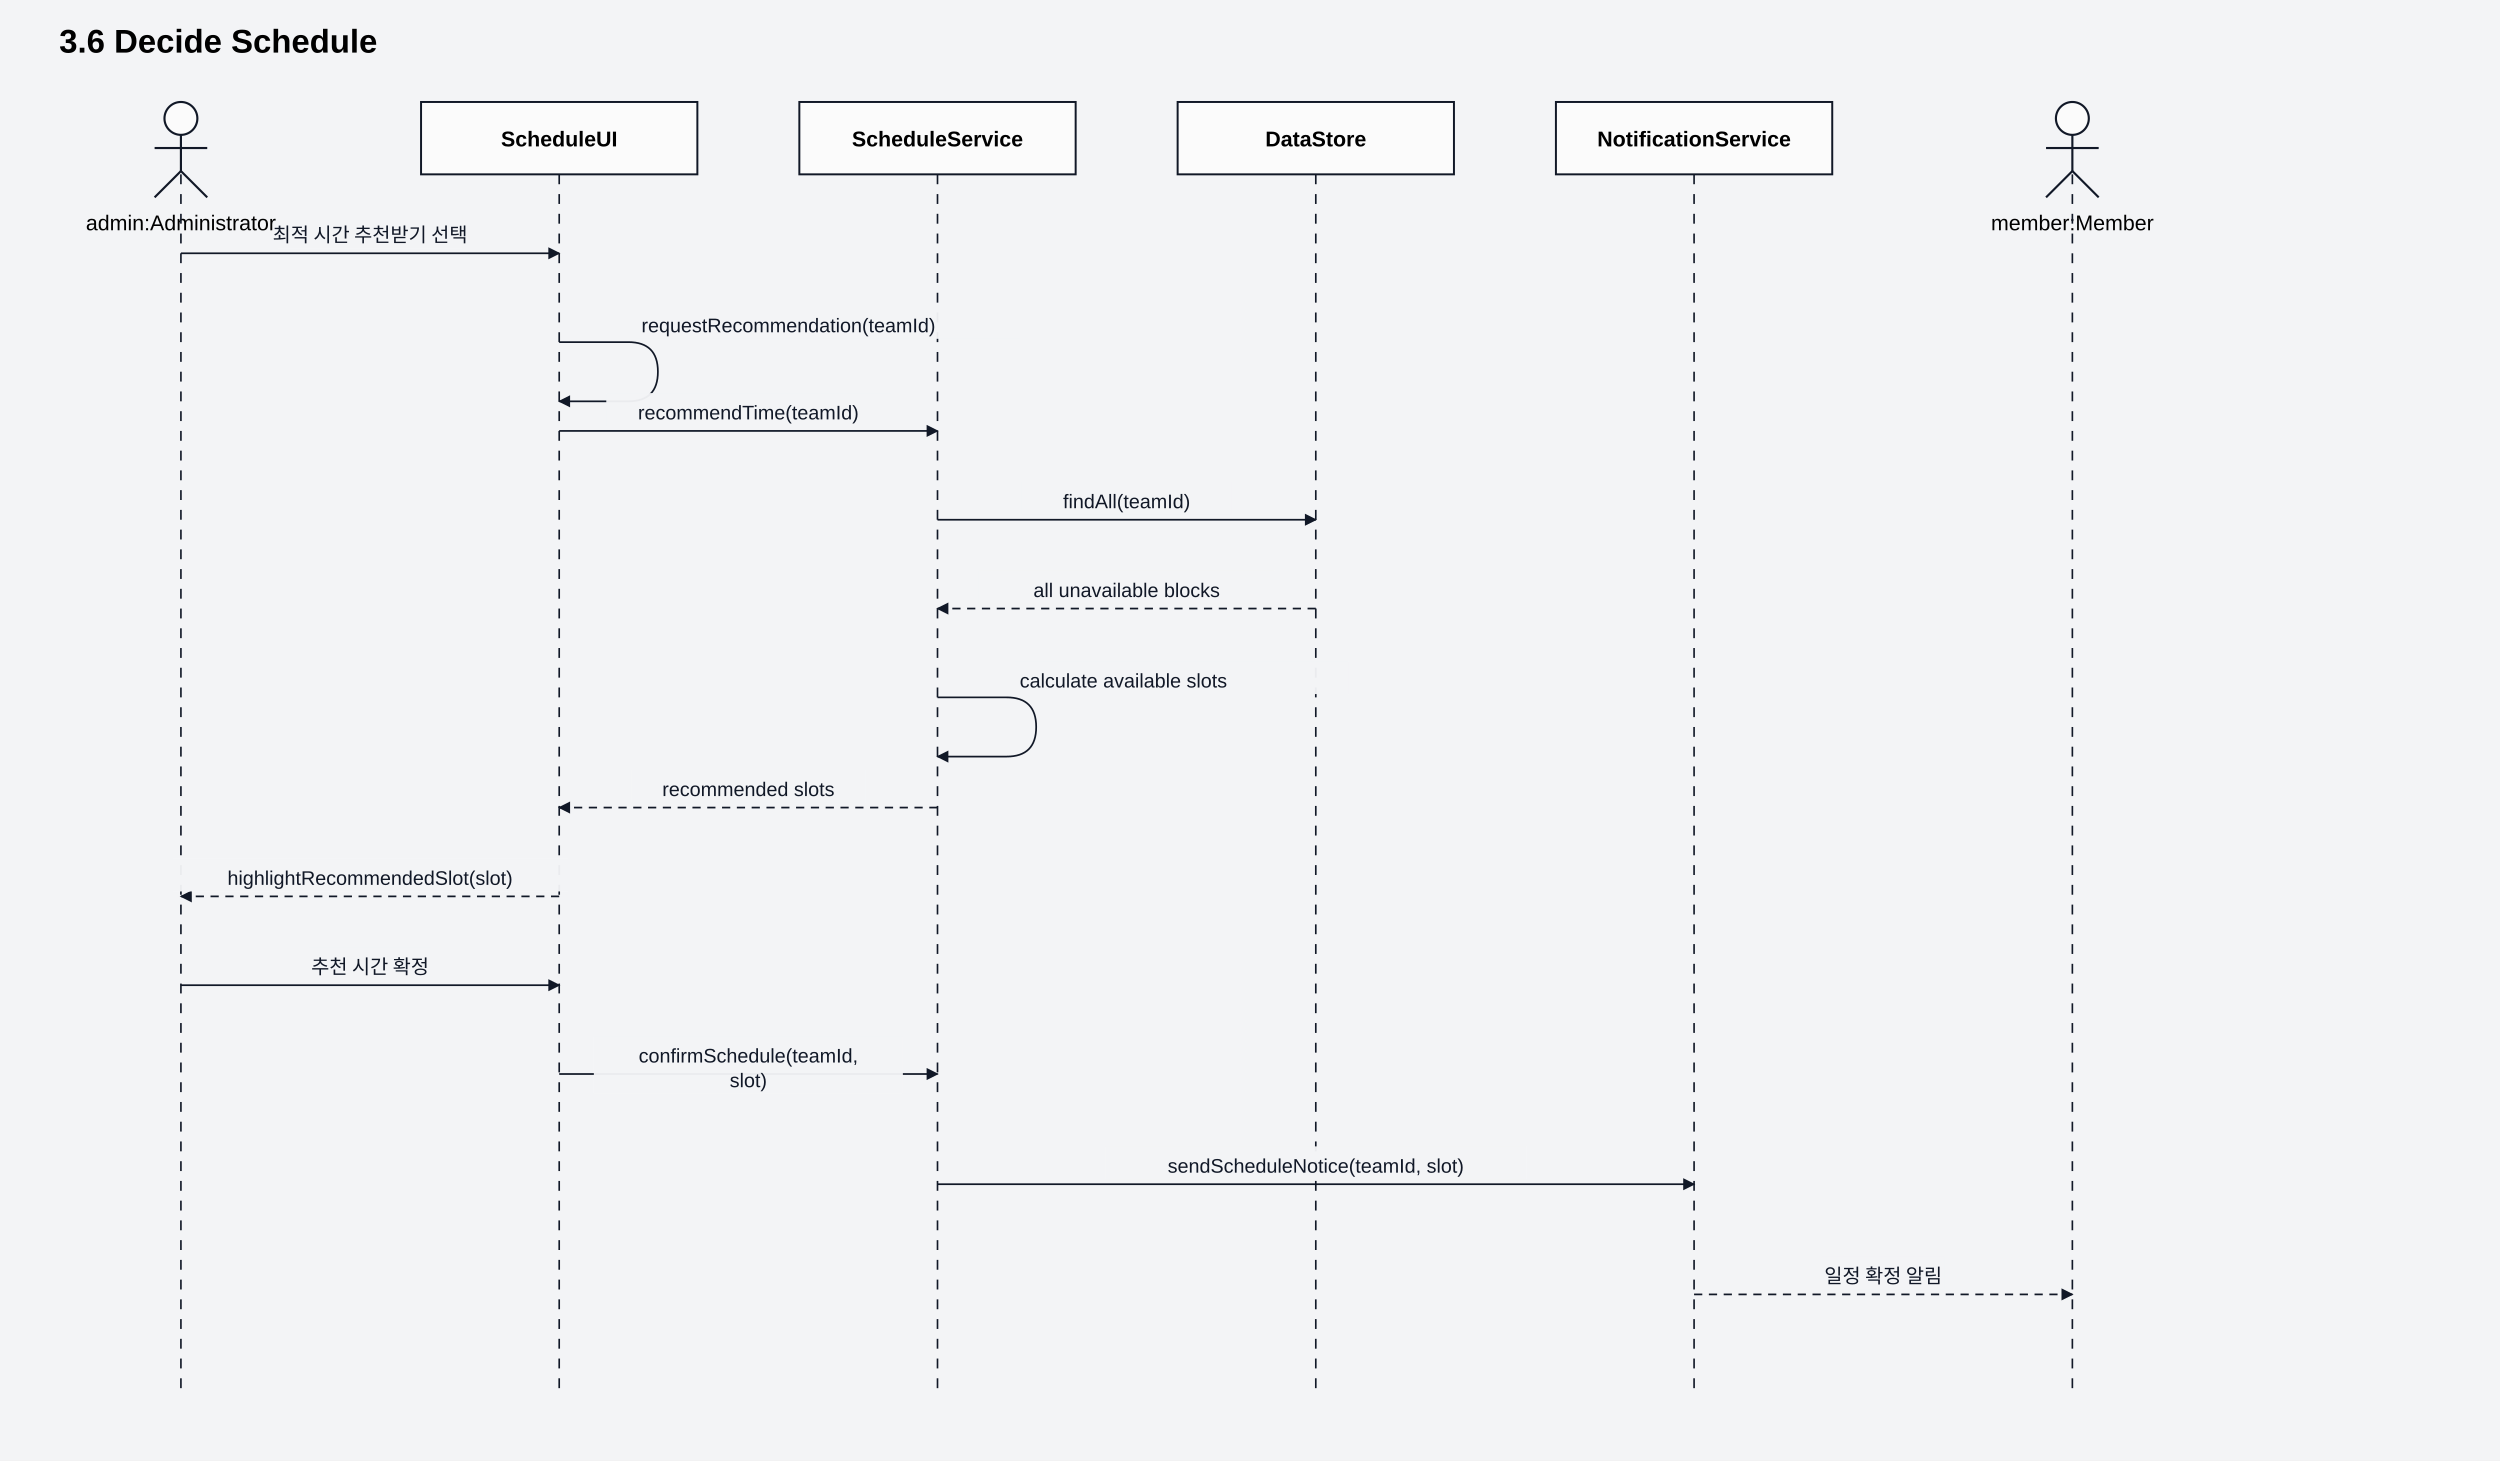
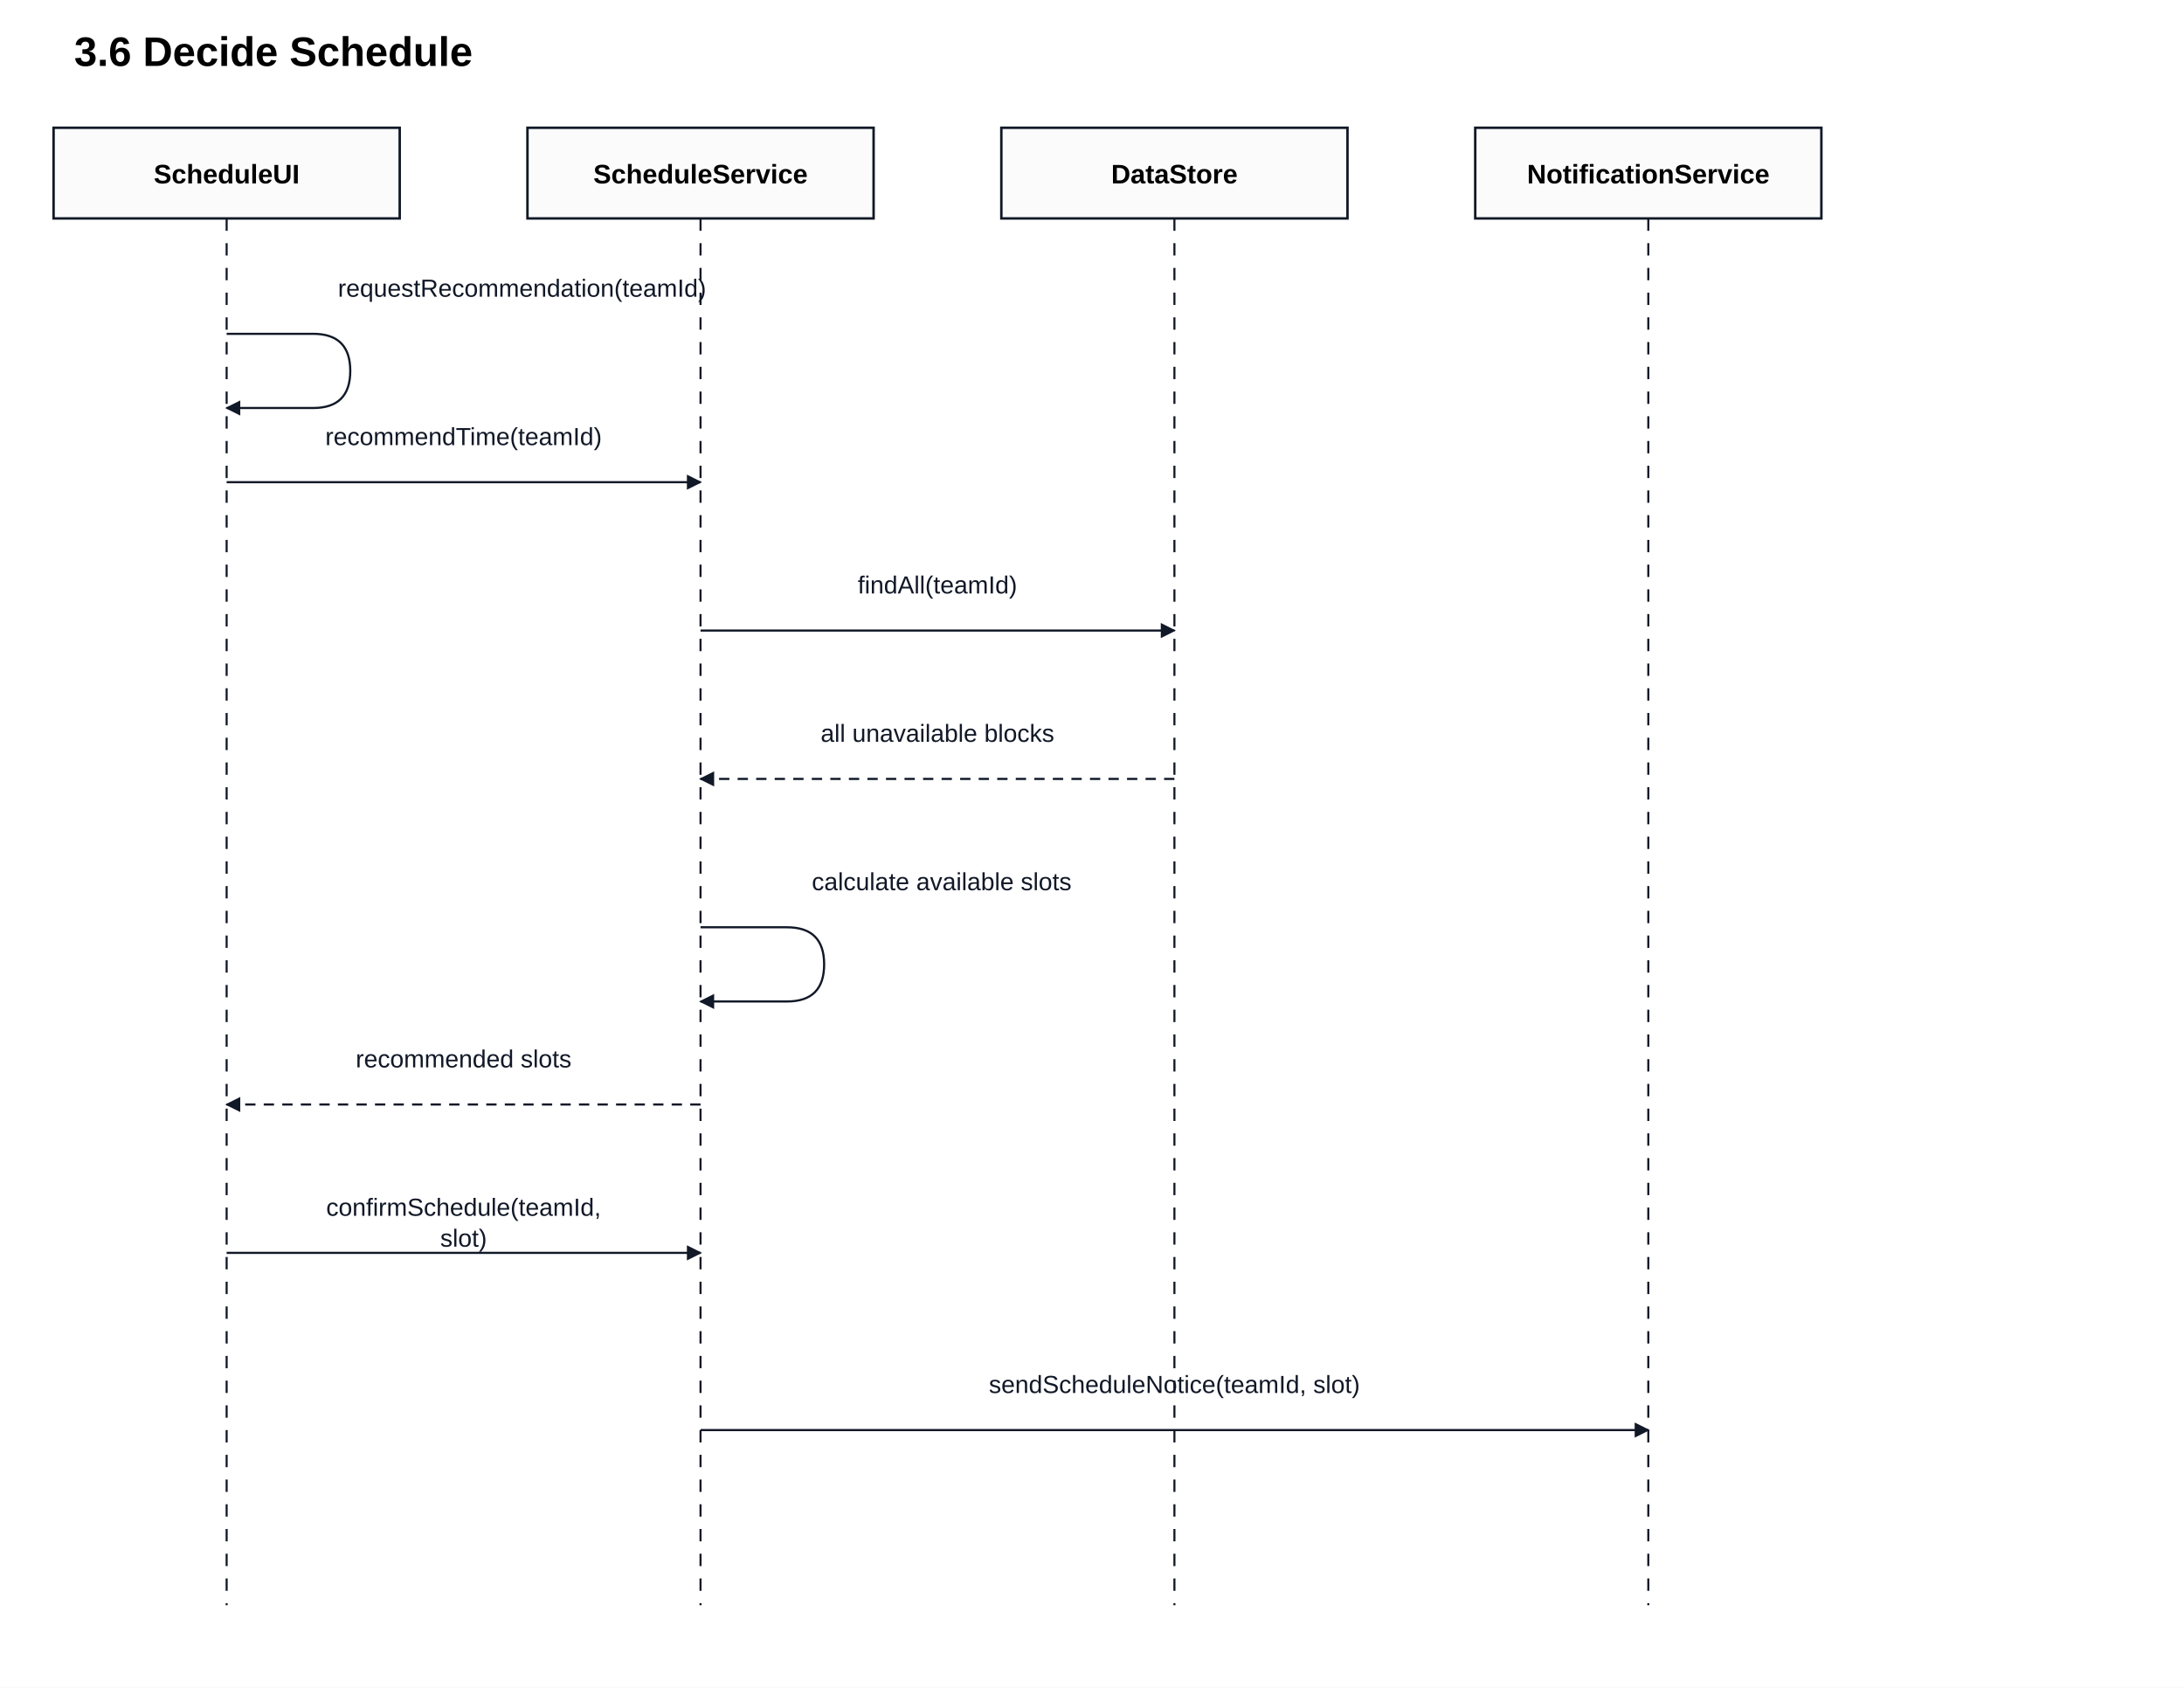
- <svg xmlns="http://www.w3.org/2000/svg" width="1520" height="888" viewBox="0 0 1520 888">
+ <svg xmlns="http://www.w3.org/2000/svg" width="1060" height="819" viewBox="0 0 1060 819">
  <defs>
    <marker id="arrow" viewBox="0 0 10 10" refX="9" refY="5" markerWidth="7" markerHeight="7" orient="auto">
      <path d="M0 0 L10 5 L0 10 z" fill="#111827" />
    </marker>
    <marker id="hollowArrow" viewBox="0 0 10 10" refX="9" refY="5" markerWidth="7" markerHeight="7" orient="auto">
      <path d="M0 0 L10 5 L0 10 z" fill="#fbfbfb" stroke="#111827" />
    </marker>
    <marker id="diamond" viewBox="0 0 16 10" refX="1" refY="5" markerWidth="11" markerHeight="9" orient="auto">
      <path d="M1 5 L8 1 L15 5 L8 9 z" fill="#111827" stroke="#111827" />
    </marker>
  </defs>
-   <rect width="100%" height="100%" fill="#f3f4f6" />
+   <rect width="100%" height="100%" fill="#ffffff" />
  <text x="36" y="32" font-family="Arial, sans-serif" font-size="20" font-weight="700">3.6 Decide Schedule</text>
-   <circle cx="110" cy="72" r="10" fill="#fbfbfb" stroke="#111827" stroke-width="1.3" />
-   <line x1="110" y1="82" x2="110" y2="104" stroke="#111827" stroke-width="1.3" />
-   <line x1="94" y1="90" x2="126" y2="90" stroke="#111827" stroke-width="1.3" />
-   <line x1="110" y1="104" x2="94" y2="120" stroke="#111827" stroke-width="1.3" />
-   <line x1="110" y1="104" x2="126" y2="120" stroke="#111827" stroke-width="1.3" />
-   <text x="110" y="140" text-anchor="middle" font-family="Arial, sans-serif" font-size="13">admin:Administrator</text>
-   <line x1="110" y1="106" x2="110" y2="848" stroke="#111827" stroke-width="1" stroke-dasharray="6 6" />
+   <rect x="26" y="62" width="168" height="44" fill="#fbfbfb" stroke="#111827" stroke-width="1.2" />
+   <text x="110" y="89" text-anchor="middle" font-family="Arial, sans-serif" font-size="13" font-weight="700">ScheduleUI</text>
+   <line x1="110" y1="106" x2="110" y2="779" stroke="#111827" stroke-width="1" stroke-dasharray="6 6" />
  <rect x="256" y="62" width="168" height="44" fill="#fbfbfb" stroke="#111827" stroke-width="1.2" />
-   <text x="340" y="89" text-anchor="middle" font-family="Arial, sans-serif" font-size="13" font-weight="700">ScheduleUI</text>
-   <line x1="340" y1="106" x2="340" y2="848" stroke="#111827" stroke-width="1" stroke-dasharray="6 6" />
+   <text x="340" y="89" text-anchor="middle" font-family="Arial, sans-serif" font-size="13" font-weight="700">ScheduleService</text>
+   <line x1="340" y1="106" x2="340" y2="779" stroke="#111827" stroke-width="1" stroke-dasharray="6 6" />
  <rect x="486" y="62" width="168" height="44" fill="#fbfbfb" stroke="#111827" stroke-width="1.2" />
-   <text x="570" y="89" text-anchor="middle" font-family="Arial, sans-serif" font-size="13" font-weight="700">ScheduleService</text>
-   <line x1="570" y1="106" x2="570" y2="848" stroke="#111827" stroke-width="1" stroke-dasharray="6 6" />
+   <text x="570" y="89" text-anchor="middle" font-family="Arial, sans-serif" font-size="13" font-weight="700">DataStore</text>
+   <line x1="570" y1="106" x2="570" y2="779" stroke="#111827" stroke-width="1" stroke-dasharray="6 6" />
  <rect x="716" y="62" width="168" height="44" fill="#fbfbfb" stroke="#111827" stroke-width="1.2" />
-   <text x="800" y="89" text-anchor="middle" font-family="Arial, sans-serif" font-size="13" font-weight="700">DataStore</text>
-   <line x1="800" y1="106" x2="800" y2="848" stroke="#111827" stroke-width="1" stroke-dasharray="6 6" />
-   <rect x="946" y="62" width="168" height="44" fill="#fbfbfb" stroke="#111827" stroke-width="1.2" />
-   <text x="1030" y="89" text-anchor="middle" font-family="Arial, sans-serif" font-size="13" font-weight="700">NotificationService</text>
-   <line x1="1030" y1="106" x2="1030" y2="848" stroke="#111827" stroke-width="1" stroke-dasharray="6 6" />
-   <circle cx="1260" cy="72" r="10" fill="#fbfbfb" stroke="#111827" stroke-width="1.3" />
-   <line x1="1260" y1="82" x2="1260" y2="104" stroke="#111827" stroke-width="1.3" />
-   <line x1="1244" y1="90" x2="1276" y2="90" stroke="#111827" stroke-width="1.3" />
-   <line x1="1260" y1="104" x2="1244" y2="120" stroke="#111827" stroke-width="1.3" />
-   <line x1="1260" y1="104" x2="1276" y2="120" stroke="#111827" stroke-width="1.3" />
-   <text x="1260" y="140" text-anchor="middle" font-family="Arial, sans-serif" font-size="13">member:Member</text>
-   <line x1="1260" y1="106" x2="1260" y2="848" stroke="#111827" stroke-width="1" stroke-dasharray="6 6" />
-   <line x1="110" y1="154" x2="340" y2="154" stroke="#111827" stroke-width="1.05" marker-end="url(#arrow)" />
-   <rect x="168.86" y="131" width="112.28" height="20" fill="#f3f4f6" opacity="0.96" />
-   <text x="225" y="147" text-anchor="middle" font-family="Arial, sans-serif" font-size="12" font-weight="400" fill="#111827">최적 시간 추천받기 선택</text>
-   <path d="M340 208 h42 q18 0 18 18 q0 18 -18 18 h-42" fill="none" stroke="#111827" stroke-width="1.05" marker-end="url(#arrow)" />
-   <rect x="387" y="186" width="233.24" height="20" fill="#f3f4f6" opacity="0.96" />
-   <text x="390" y="202" text-anchor="start" font-family="Arial, sans-serif" font-size="12" font-weight="400" fill="#111827">requestRecommendation(teamId)</text>
-   <line x1="340" y1="262" x2="570" y2="262" stroke="#111827" stroke-width="1.05" marker-end="url(#arrow)" />
-   <rect x="368.62" y="239" width="172.76" height="20" fill="#f3f4f6" opacity="0.96" />
-   <text x="455" y="255" text-anchor="middle" font-family="Arial, sans-serif" font-size="12" font-weight="400" fill="#111827">recommendTime(teamId)</text>
-   <line x1="570" y1="316" x2="800" y2="316" stroke="#111827" stroke-width="1.05" marker-end="url(#arrow)" />
-   <rect x="621.3" y="293" width="127.4" height="20" fill="#f3f4f6" opacity="0.96" />
-   <text x="685" y="309" text-anchor="middle" font-family="Arial, sans-serif" font-size="12" font-weight="400" fill="#111827">findAll(teamId)</text>
-   <line x1="800" y1="370" x2="570" y2="370" stroke="#111827" stroke-width="1.05" marker-end="url(#arrow)" stroke-dasharray="5 4" />
-   <rect x="594.84" y="347" width="180.32" height="20" fill="#f3f4f6" opacity="0.96" />
-   <text x="685" y="363" text-anchor="middle" font-family="Arial, sans-serif" font-size="12" font-weight="400" fill="#111827">all unavailable blocks</text>
-   <path d="M570 424 h42 q18 0 18 18 q0 18 -18 18 h-42" fill="none" stroke="#111827" stroke-width="1.05" marker-end="url(#arrow)" />
-   <rect x="617" y="402" width="203" height="20" fill="#f3f4f6" opacity="0.96" />
-   <text x="620" y="418" text-anchor="start" font-family="Arial, sans-serif" font-size="12" font-weight="400" fill="#111827">calculate available slots</text>
-   <line x1="570" y1="491" x2="340" y2="491" stroke="#111827" stroke-width="1.05" marker-end="url(#arrow)" stroke-dasharray="5 4" />
-   <rect x="383.74" y="468" width="142.52" height="20" fill="#f3f4f6" opacity="0.96" />
-   <text x="455" y="484" text-anchor="middle" font-family="Arial, sans-serif" font-size="12" font-weight="400" fill="#111827">recommended slots</text>
-   <line x1="340" y1="545" x2="110" y2="545" stroke="#111827" stroke-width="1.05" marker-end="url(#arrow)" stroke-dasharray="5 4" />
-   <rect x="104.6" y="522" width="240.8" height="20" fill="#f3f4f6" opacity="0.96" />
-   <text x="225" y="538" text-anchor="middle" font-family="Arial, sans-serif" font-size="12" font-weight="400" fill="#111827">highlightRecommendedSlot(slot)</text>
-   <line x1="110" y1="599" x2="340" y2="599" stroke="#111827" stroke-width="1.05" marker-end="url(#arrow)" />
-   <rect x="187.76" y="576" width="74.48" height="20" fill="#f3f4f6" opacity="0.96" />
-   <text x="225" y="592" text-anchor="middle" font-family="Arial, sans-serif" font-size="12" font-weight="400" fill="#111827">추천 시간 확정</text>
-   <line x1="340" y1="653" x2="570" y2="653" stroke="#111827" stroke-width="1.05" marker-end="url(#arrow)" />
-   <rect x="361.06" y="630" width="187.88" height="35" fill="#f3f4f6" opacity="0.96" />
-   <text x="455" y="646" text-anchor="middle" font-family="Arial, sans-serif" font-size="12" font-weight="400" fill="#111827">confirmSchedule(teamId,</text>
-   <text x="455" y="661" text-anchor="middle" font-family="Arial, sans-serif" font-size="12" font-weight="400" fill="#111827">slot)</text>
-   <line x1="570" y1="720" x2="1030" y2="720" stroke="#111827" stroke-width="1.05" marker-end="url(#arrow)" />
-   <rect x="672.04" y="697" width="255.92" height="20" fill="#f3f4f6" opacity="0.96" />
-   <text x="800" y="713" text-anchor="middle" font-family="Arial, sans-serif" font-size="12" font-weight="400" fill="#111827">sendScheduleNotice(teamId, slot)</text>
-   <line x1="1030" y1="787" x2="1260" y2="787" stroke="#111827" stroke-width="1.05" marker-end="url(#arrow)" stroke-dasharray="5 4" />
-   <rect x="1107.76" y="764" width="74.48" height="20" fill="#f3f4f6" opacity="0.96" />
-   <text x="1145" y="780" text-anchor="middle" font-family="Arial, sans-serif" font-size="12" font-weight="400" fill="#111827">일정 확정 알림</text>
+   <text x="800" y="89" text-anchor="middle" font-family="Arial, sans-serif" font-size="13" font-weight="700">NotificationService</text>
+   <line x1="800" y1="106" x2="800" y2="779" stroke="#111827" stroke-width="1" stroke-dasharray="6 6" />
+   <path d="M110 162 h42 q18 0 18 18 q0 18 -18 18 h-42" fill="none" stroke="#111827" stroke-width="1.05" marker-end="url(#arrow)" />
+   <text x="164" y="144" text-anchor="start" font-family="Arial, sans-serif" font-size="12" font-weight="400" fill="#111827">requestRecommendation(teamId)</text>
+   <line x1="110" y1="234" x2="340" y2="234" stroke="#111827" stroke-width="1.05" marker-end="url(#arrow)" />
+   <text x="225" y="216" text-anchor="middle" font-family="Arial, sans-serif" font-size="12" font-weight="400" fill="#111827">recommendTime(teamId)</text>
+   <line x1="340" y1="306" x2="570" y2="306" stroke="#111827" stroke-width="1.05" marker-end="url(#arrow)" />
+   <text x="455" y="288" text-anchor="middle" font-family="Arial, sans-serif" font-size="12" font-weight="400" fill="#111827">findAll(teamId)</text>
+   <line x1="570" y1="378" x2="340" y2="378" stroke="#111827" stroke-width="1.05" marker-end="url(#arrow)" stroke-dasharray="5 4" />
+   <text x="455" y="360" text-anchor="middle" font-family="Arial, sans-serif" font-size="12" font-weight="400" fill="#111827">all unavailable blocks</text>
+   <path d="M340 450 h42 q18 0 18 18 q0 18 -18 18 h-42" fill="none" stroke="#111827" stroke-width="1.05" marker-end="url(#arrow)" />
+   <text x="394" y="432" text-anchor="start" font-family="Arial, sans-serif" font-size="12" font-weight="400" fill="#111827">calculate available slots</text>
+   <line x1="340" y1="536" x2="110" y2="536" stroke="#111827" stroke-width="1.05" marker-end="url(#arrow)" stroke-dasharray="5 4" />
+   <text x="225" y="518" text-anchor="middle" font-family="Arial, sans-serif" font-size="12" font-weight="400" fill="#111827">recommended slots</text>
+   <line x1="110" y1="608" x2="340" y2="608" stroke="#111827" stroke-width="1.05" marker-end="url(#arrow)" />
+   <text x="225" y="590" text-anchor="middle" font-family="Arial, sans-serif" font-size="12" font-weight="400" fill="#111827">confirmSchedule(teamId,</text>
+   <text x="225" y="605" text-anchor="middle" font-family="Arial, sans-serif" font-size="12" font-weight="400" fill="#111827">slot)</text>
+   <line x1="340" y1="694" x2="800" y2="694" stroke="#111827" stroke-width="1.05" marker-end="url(#arrow)" />
+   <text x="570" y="676" text-anchor="middle" font-family="Arial, sans-serif" font-size="12" font-weight="400" fill="#111827">sendScheduleNotice(teamId, slot)</text>
</svg>
